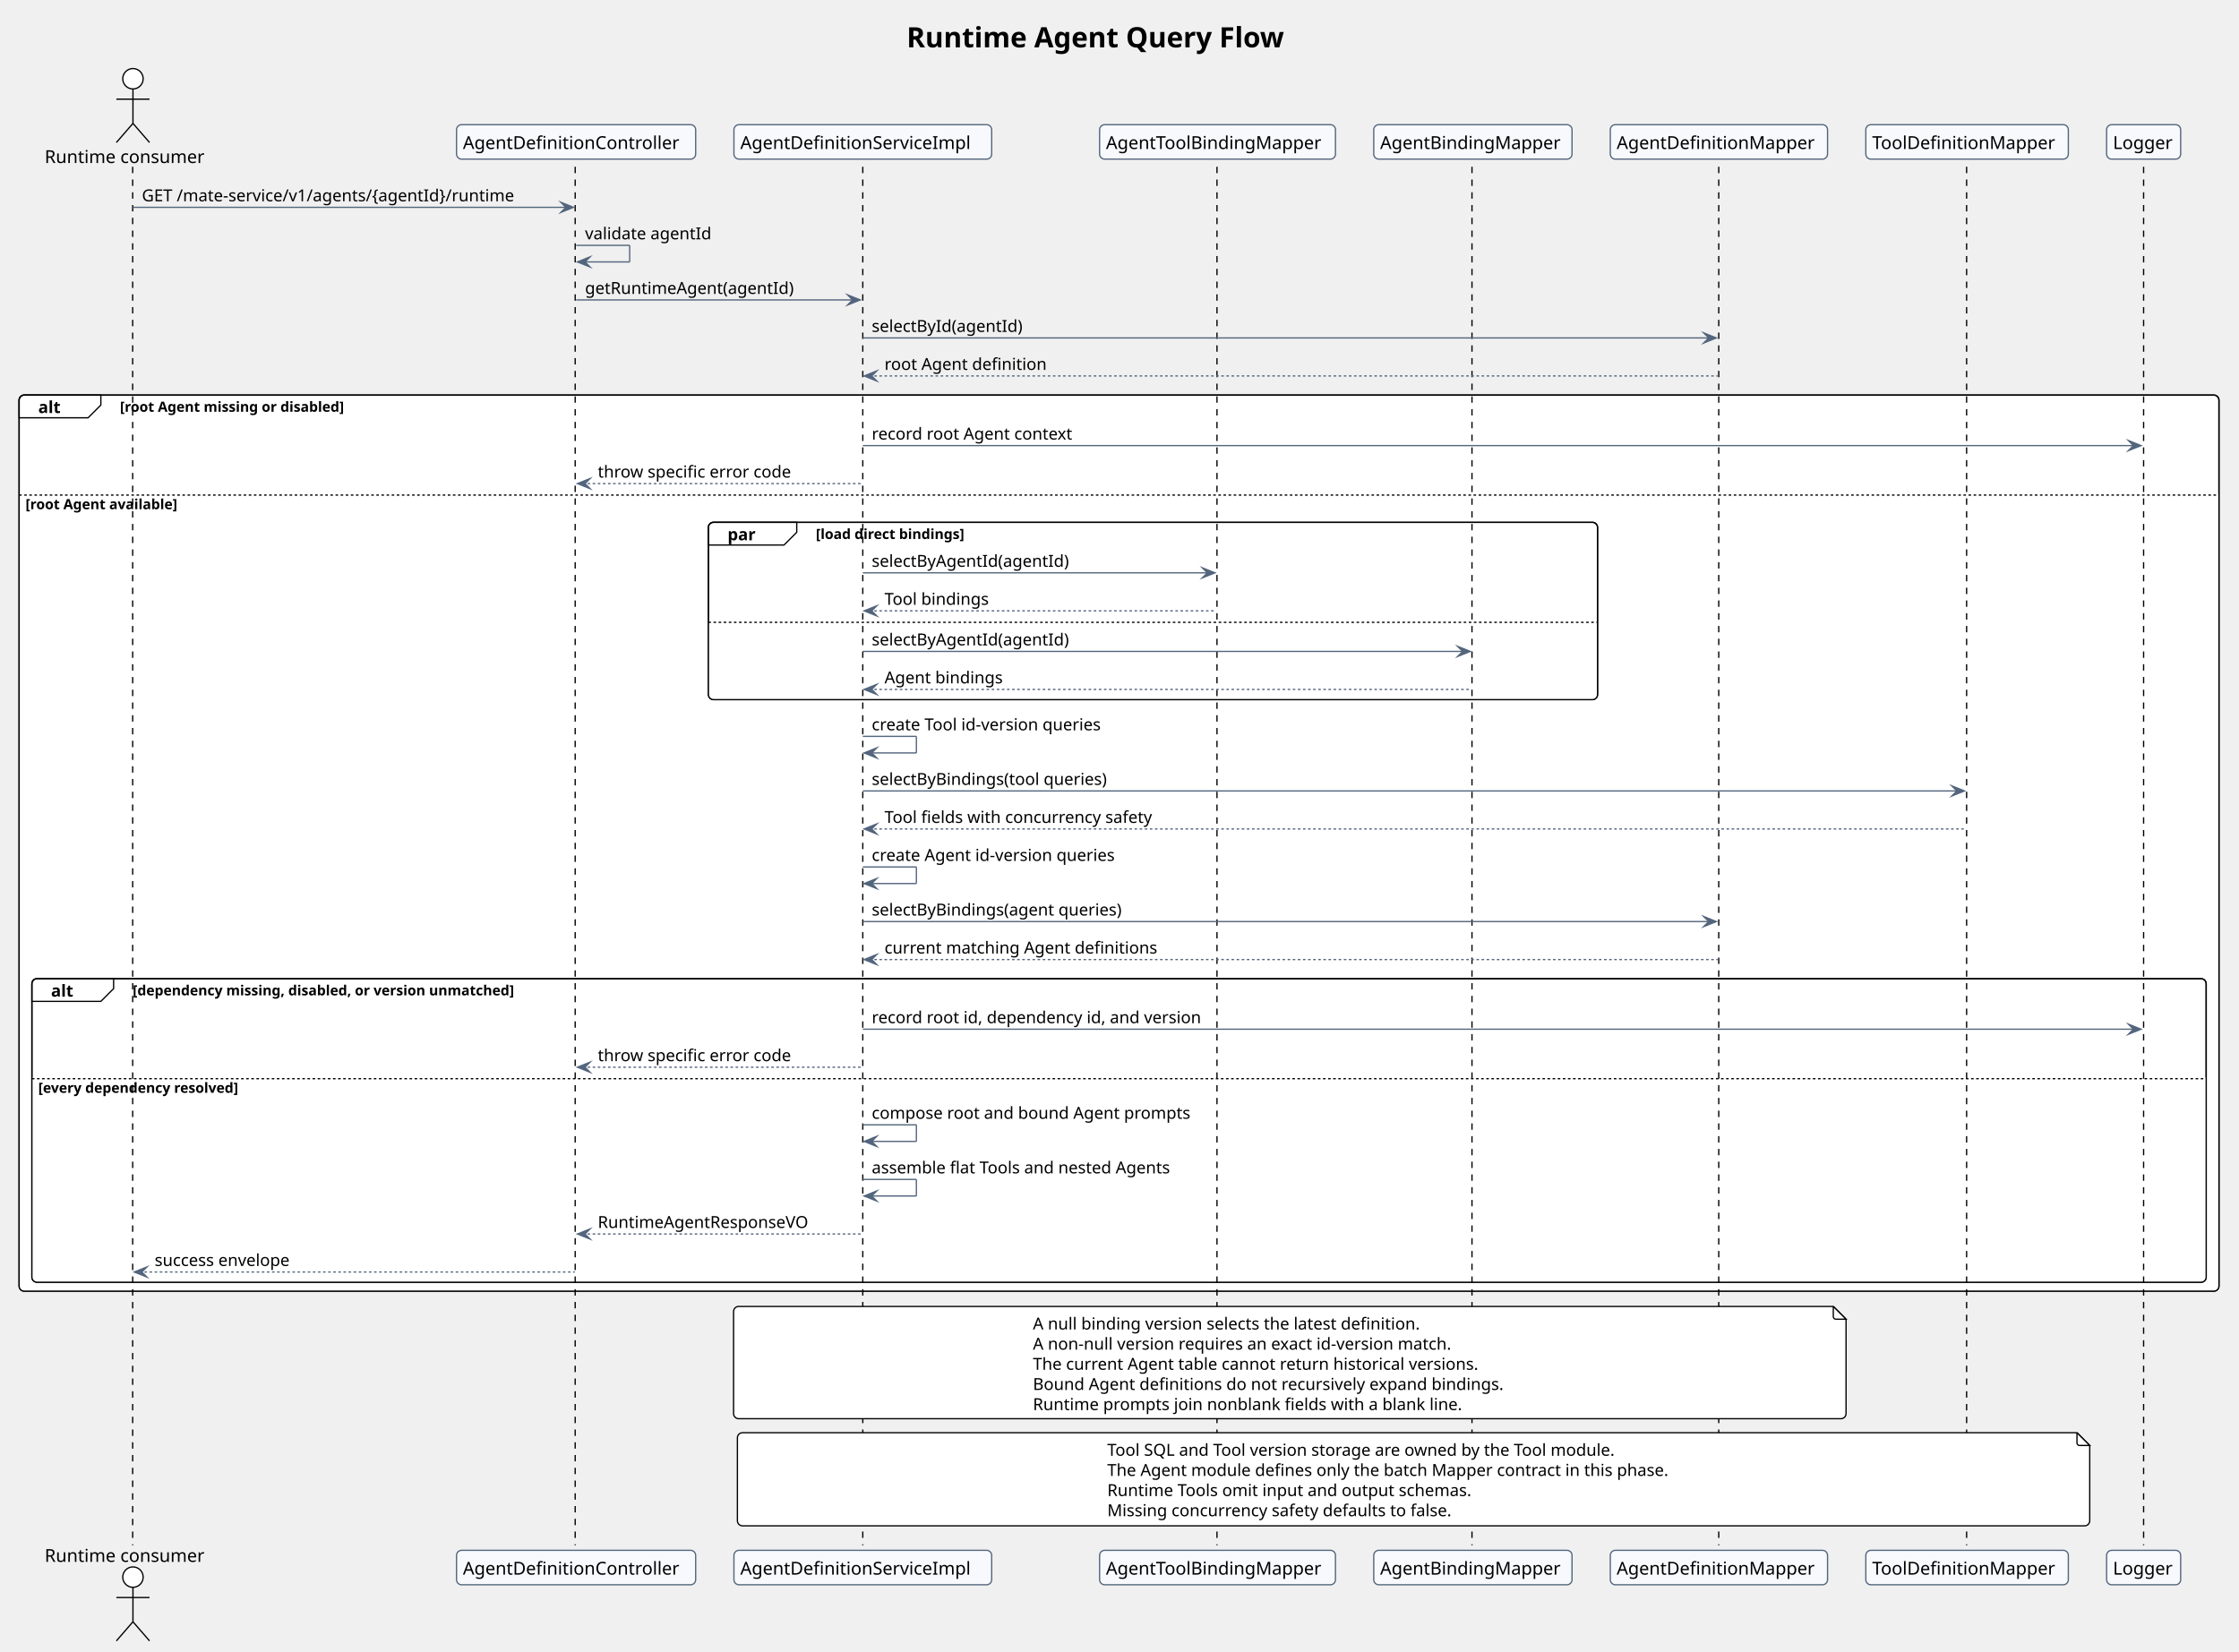
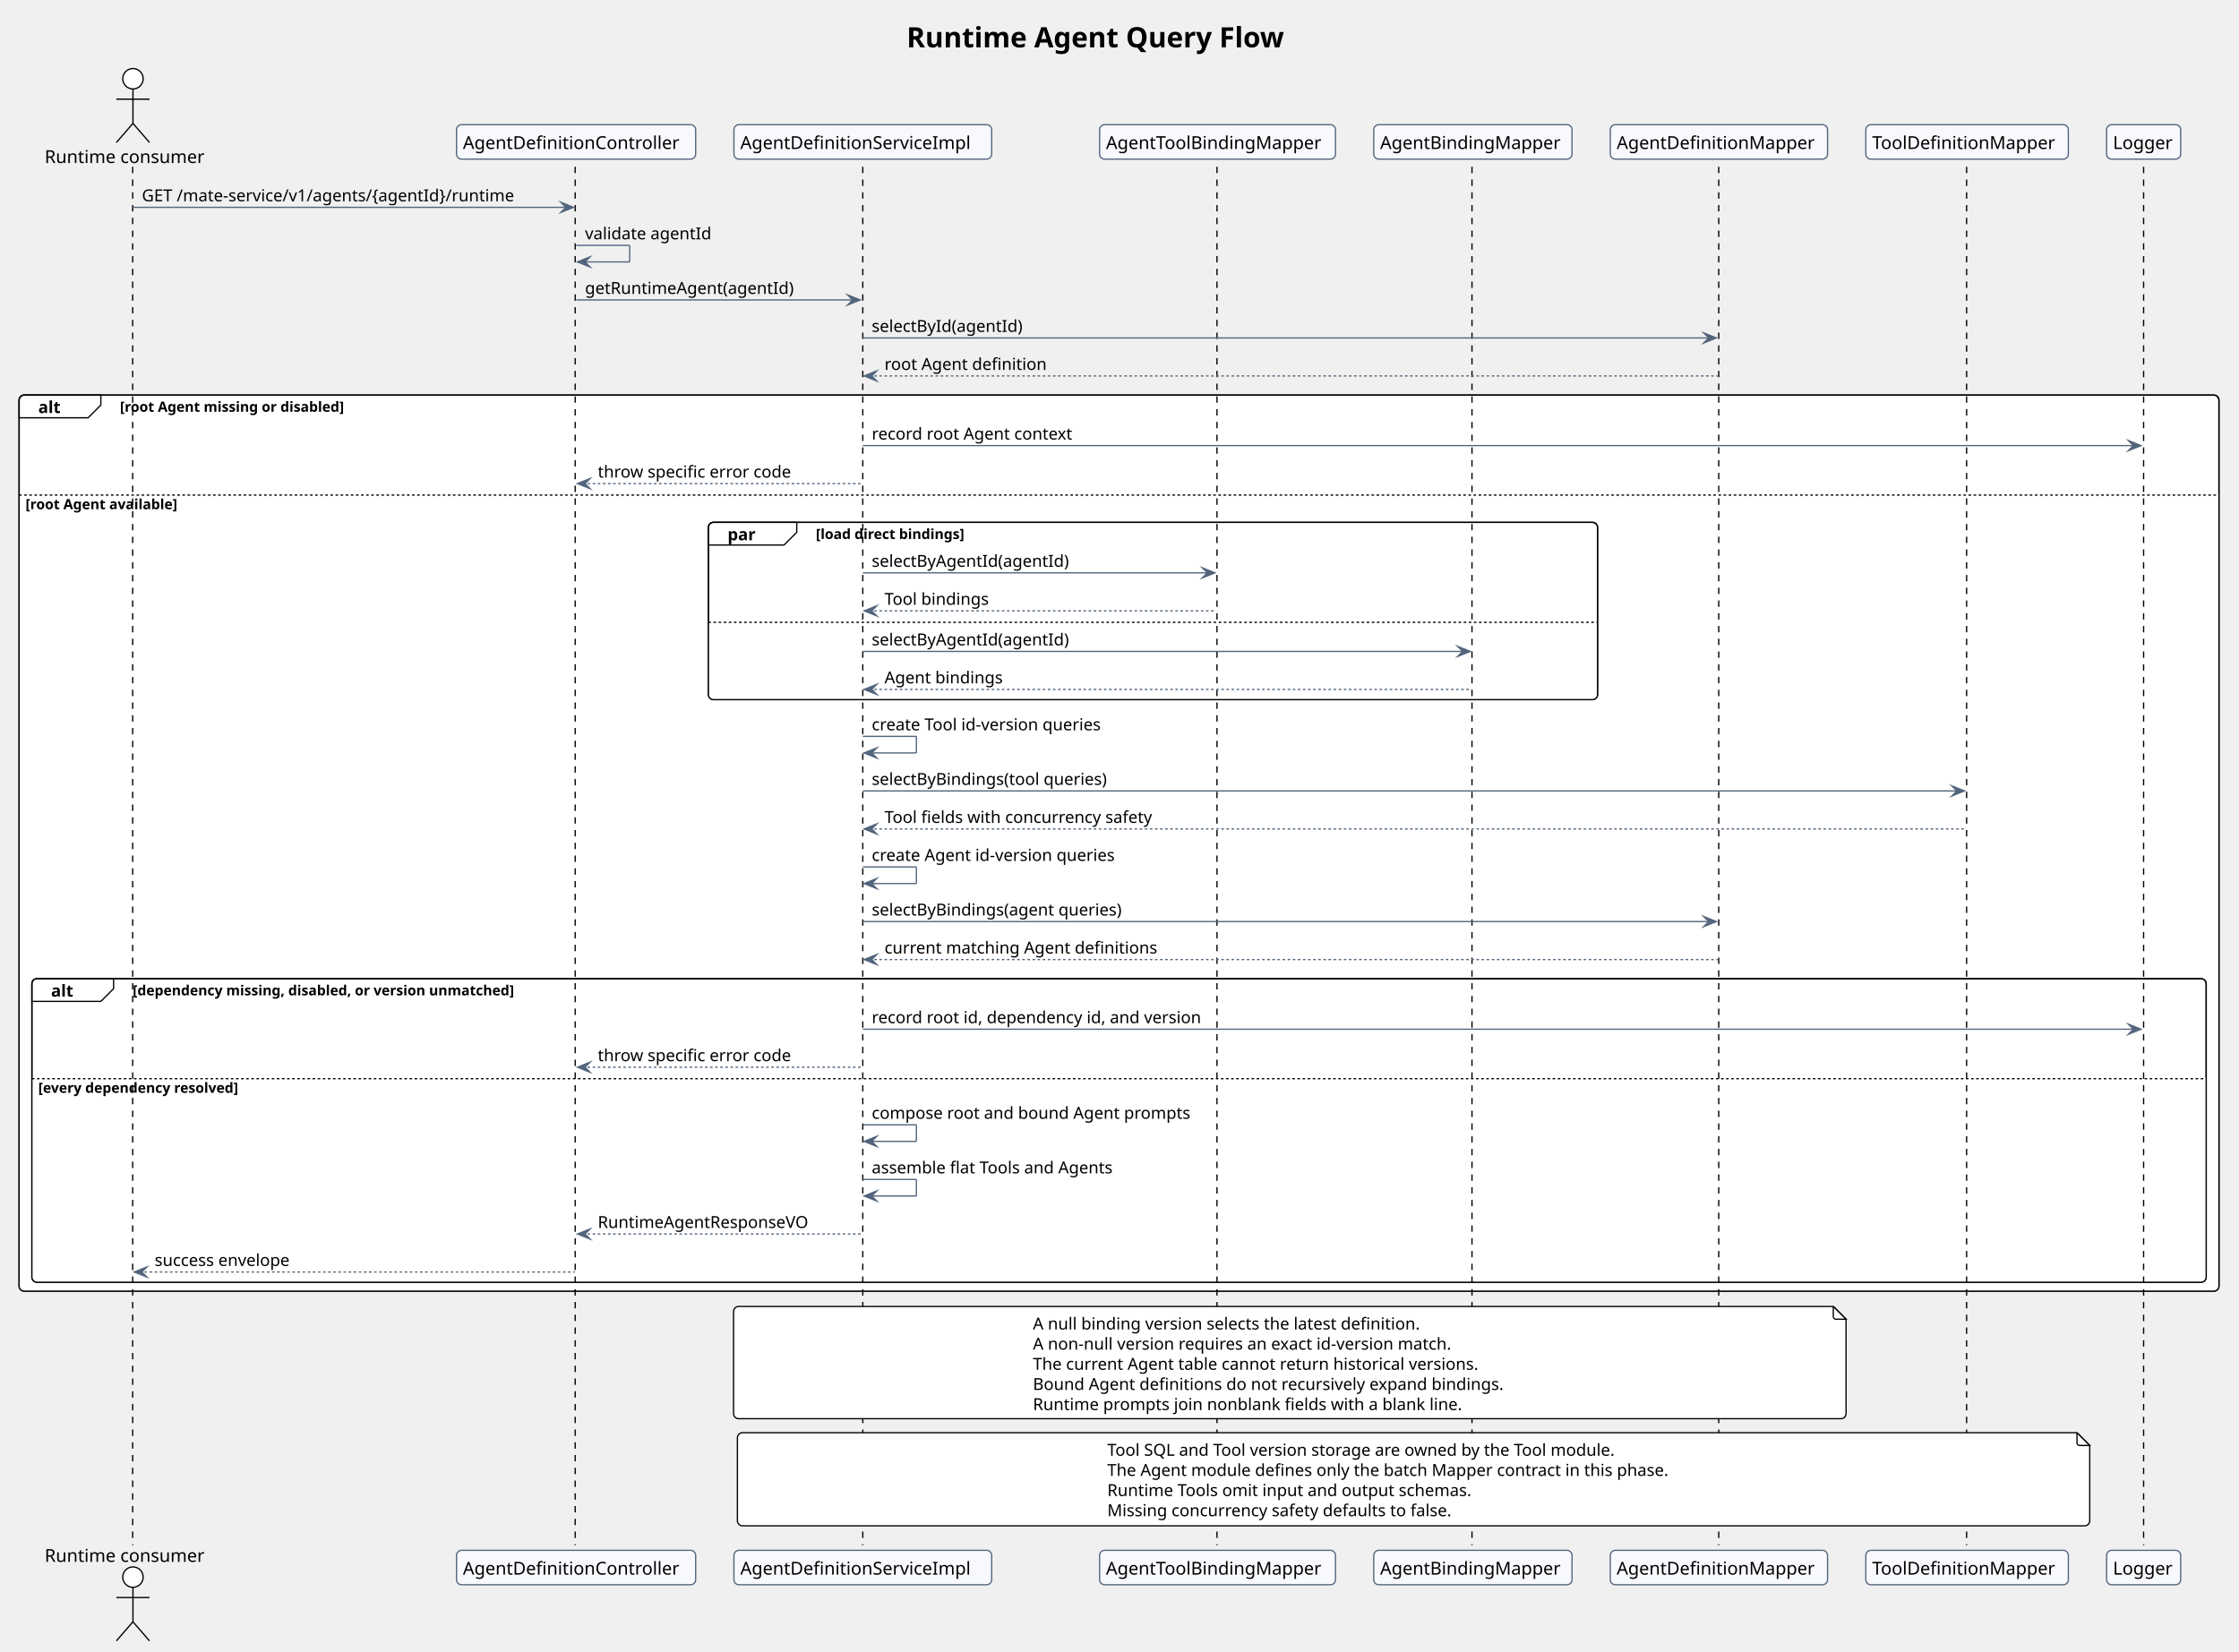
<svg xmlns="http://www.w3.org/2000/svg" contentStyleType="text/css" data-diagram-type="SEQUENCE" height="1295px" preserveAspectRatio="none" style="width:1755px;height:1295px;background:#FFFFFF;" version="1.1" viewBox="0 0 1755 1295" width="1755px" zoomAndPan="magnify">
  <defs />
  <g>
    <g class="title" data-source-line="173">
      <text fill="#000000" font-family="Verdana" font-size="22" font-weight="700" lengthAdjust="spacing" textLength="332.03" x="710.624" y="37.118">Runtime Agent Query Flow</text>
    </g>
    <rect fill="#FFFFFF" height="702.523" rx="4" ry="4" style="stroke:#000000;stroke-width:1;" width="1724.278" x="15" y="309.748" />
    <path d="M15,387.147 L1739.278,387.147 L1739.278,1008.271 A4,4 0 0 1 1735.278,1012.271 L19,1012.271 A4,4 0 0 1 15,1008.271 L15,387.147" fill="#FFFFFF" style="stroke:none;stroke-width:1;" />
    <rect fill="#FFFFFF" height="138.997" rx="4" ry="4" style="stroke:#000000;stroke-width:1;" width="696.93" x="555.279" y="409.515" />
    <path d="M555.279,486.913 L1252.209,486.913 L1252.209,544.512 A4,4 0 0 1 1248.209,548.512 L559.279,548.512 A4,4 0 0 1 555.279,544.512 L555.279,486.913" fill="#FFFFFF" style="stroke:none;stroke-width:1;" />
    <rect fill="#FFFFFF" height="237.964" rx="4" ry="4" style="stroke:#000000;stroke-width:1;" width="1704.278" x="25" y="767.308" />
    <path d="M25,844.706 L1729.278,844.706 L1729.278,1001.271 A4,4 0 0 1 1725.278,1005.271 L29,1005.271 A4,4 0 0 1 25,1001.271 L25,844.706" fill="#FFFFFF" style="stroke:none;stroke-width:1;" />
-     <g class="participant-lifeline" data-entity-uid="part1" data-qualified-name="Consumer" data-source-line="218" id="part1-lifeline">
+     <g class="participant-lifeline" data-entity-uid="part1" data-qualified-name="Consumer" data-source-line="220" id="part1-lifeline">
      <g>
        <rect fill="#000000" fill-opacity="0" height="1080.713" width="8" x="100.213" y="130.752" />
        <line style="stroke:#000000;stroke-width:1;stroke-dasharray:5,5;" x1="104" x2="104" y1="130.752" y2="1211.465" />
      </g>
    </g>
-     <g class="participant-lifeline" data-entity-uid="part2" data-qualified-name="Controller" data-source-line="219" id="part2-lifeline">
+     <g class="participant-lifeline" data-entity-uid="part2" data-qualified-name="Controller" data-source-line="221" id="part2-lifeline">
      <g>
        <rect fill="#000000" fill-opacity="0" height="1080.713" width="8" x="447.562" y="130.752" />
        <line style="stroke:#000000;stroke-width:1;stroke-dasharray:5,5;" x1="450.846" x2="450.846" y1="130.752" y2="1211.465" />
      </g>
    </g>
-     <g class="participant-lifeline" data-entity-uid="part3" data-qualified-name="Service" data-source-line="220" id="part3-lifeline">
+     <g class="participant-lifeline" data-entity-uid="part3" data-qualified-name="Service" data-source-line="222" id="part3-lifeline">
      <g>
        <rect fill="#000000" fill-opacity="0" height="1080.713" width="8" x="672.297" y="130.752" />
        <line style="stroke:#000000;stroke-width:1;stroke-dasharray:5,5;" x1="676.279" x2="676.279" y1="130.752" y2="1211.465" />
      </g>
    </g>
-     <g class="participant-lifeline" data-entity-uid="part4" data-qualified-name="ToolBindingMapper" data-source-line="221" id="part4-lifeline">
+     <g class="participant-lifeline" data-entity-uid="part4" data-qualified-name="ToolBindingMapper" data-source-line="223" id="part4-lifeline">
      <g>
        <rect fill="#000000" fill-opacity="0" height="1080.713" width="8" x="950.347" y="130.752" />
        <line style="stroke:#000000;stroke-width:1;stroke-dasharray:5,5;" x1="953.905" x2="953.905" y1="130.752" y2="1211.465" />
      </g>
    </g>
-     <g class="participant-lifeline" data-entity-uid="part5" data-qualified-name="AgentBindingMapper" data-source-line="222" id="part5-lifeline">
+     <g class="participant-lifeline" data-entity-uid="part5" data-qualified-name="AgentBindingMapper" data-source-line="224" id="part5-lifeline">
      <g>
        <rect fill="#000000" fill-opacity="0" height="1080.713" width="8" x="1150.499" y="130.752" />
        <line style="stroke:#000000;stroke-width:1;stroke-dasharray:5,5;" x1="1153.789" x2="1153.789" y1="130.752" y2="1211.465" />
      </g>
    </g>
-     <g class="participant-lifeline" data-entity-uid="part6" data-qualified-name="DefinitionMapper" data-source-line="223" id="part6-lifeline">
+     <g class="participant-lifeline" data-entity-uid="part6" data-qualified-name="DefinitionMapper" data-source-line="225" id="part6-lifeline">
      <g>
        <rect fill="#000000" fill-opacity="0" height="1080.713" width="8" x="1343.351" y="130.752" />
        <line style="stroke:#000000;stroke-width:1;stroke-dasharray:5,5;" x1="1347.209" x2="1347.209" y1="130.752" y2="1211.465" />
      </g>
    </g>
-     <g class="participant-lifeline" data-entity-uid="part7" data-qualified-name="ToolMapper" data-source-line="224" id="part7-lifeline">
+     <g class="participant-lifeline" data-entity-uid="part7" data-qualified-name="ToolMapper" data-source-line="226" id="part7-lifeline">
      <g>
        <rect fill="#000000" fill-opacity="0" height="1080.713" width="8" x="1537.86" y="130.752" />
        <line style="stroke:#000000;stroke-width:1;stroke-dasharray:5,5;" x1="1541.492" x2="1541.492" y1="130.752" y2="1211.465" />
      </g>
    </g>
-     <g class="participant-lifeline" data-entity-uid="part8" data-qualified-name="Logger" data-source-line="225" id="part8-lifeline">
+     <g class="participant-lifeline" data-entity-uid="part8" data-qualified-name="Logger" data-source-line="227" id="part8-lifeline">
      <g>
        <rect fill="#000000" fill-opacity="0" height="1080.713" width="8" x="1676.253" y="130.752" />
        <line style="stroke:#000000;stroke-width:1;stroke-dasharray:5,5;" x1="1680.228" x2="1680.228" y1="130.752" y2="1211.465" />
      </g>
    </g>
-     <g class="participant participant-head" data-entity-uid="part1" data-qualified-name="Consumer" data-source-line="218" id="part1-head">
+     <g class="participant participant-head" data-entity-uid="part1" data-qualified-name="Consumer" data-source-line="220" id="part1-head">
      <text fill="#000000" font-family="Verdana" font-size="14" lengthAdjust="spacing" textLength="132.426" x="35" y="127.812">Runtime consumer</text>
      <ellipse cx="104.213" cy="61.737" fill="#FFFFFF" rx="8" ry="8" style="stroke:#000000;stroke-width:1;" />
      <path d="M104.213,69.737 L104.213,96.737 M91.213,77.737 L117.213,77.737 M104.213,96.737 L91.213,111.737 M104.213,96.737 L117.213,111.737" fill="none" style="stroke:#000000;stroke-width:1;" />
    </g>
-     <g class="participant participant-tail" data-entity-uid="part1" data-qualified-name="Consumer" data-source-line="218" id="part1-tail">
+     <g class="participant participant-tail" data-entity-uid="part1" data-qualified-name="Consumer" data-source-line="220" id="part1-tail">
      <text fill="#000000" font-family="Verdana" font-size="14" lengthAdjust="spacing" textLength="132.426" x="35" y="1224.541">Runtime consumer</text>
      <ellipse cx="104.213" cy="1236.48" fill="#FFFFFF" rx="8" ry="8" style="stroke:#000000;stroke-width:1;" />
      <path d="M104.213,1244.48 L104.213,1271.48 M91.213,1252.48 L117.213,1252.48 M104.213,1271.48 L91.213,1286.48 M104.213,1271.48 L117.213,1286.48" fill="none" style="stroke:#000000;stroke-width:1;" />
    </g>
-     <g class="participant participant-head" data-entity-uid="part2" data-qualified-name="Controller" data-source-line="219" id="part2-head">
+     <g class="participant participant-head" data-entity-uid="part2" data-qualified-name="Controller" data-source-line="221" id="part2-head">
      <rect fill="#F7F9FC" height="27.015" rx="4" ry="4" style="stroke:#53657D;stroke-width:1;" width="187.434" x="357.846" y="97.737" />
      <text fill="#000000" font-family="Verdana" font-size="14" lengthAdjust="spacing" textLength="177.434" x="362.846" y="116.812">AgentDefinitionController</text>
    </g>
-     <g class="participant participant-tail" data-entity-uid="part2" data-qualified-name="Controller" data-source-line="219" id="part2-tail">
+     <g class="participant participant-tail" data-entity-uid="part2" data-qualified-name="Controller" data-source-line="221" id="part2-tail">
      <rect fill="#F7F9FC" height="27.015" rx="4" ry="4" style="stroke:#53657D;stroke-width:1;" width="187.434" x="357.846" y="1215.465" />
      <text fill="#000000" font-family="Verdana" font-size="14" lengthAdjust="spacing" textLength="177.434" x="362.846" y="1234.541">AgentDefinitionController</text>
    </g>
-     <g class="participant participant-head" data-entity-uid="part3" data-qualified-name="Service" data-source-line="220" id="part3-head">
+     <g class="participant participant-head" data-entity-uid="part3" data-qualified-name="Service" data-source-line="222" id="part3-head">
      <rect fill="#F7F9FC" height="27.015" rx="4" ry="4" style="stroke:#53657D;stroke-width:1;" width="202.035" x="575.279" y="97.737" />
      <text fill="#000000" font-family="Verdana" font-size="14" lengthAdjust="spacing" textLength="192.035" x="580.279" y="116.812">AgentDefinitionServiceImpl</text>
    </g>
-     <g class="participant participant-tail" data-entity-uid="part3" data-qualified-name="Service" data-source-line="220" id="part3-tail">
+     <g class="participant participant-tail" data-entity-uid="part3" data-qualified-name="Service" data-source-line="222" id="part3-tail">
      <rect fill="#F7F9FC" height="27.015" rx="4" ry="4" style="stroke:#53657D;stroke-width:1;" width="202.035" x="575.279" y="1215.465" />
      <text fill="#000000" font-family="Verdana" font-size="14" lengthAdjust="spacing" textLength="192.035" x="580.279" y="1234.541">AgentDefinitionServiceImpl</text>
    </g>
-     <g class="participant participant-head" data-entity-uid="part4" data-qualified-name="ToolBindingMapper" data-source-line="221" id="part4-head">
+     <g class="participant participant-head" data-entity-uid="part4" data-qualified-name="ToolBindingMapper" data-source-line="223" id="part4-head">
      <rect fill="#F7F9FC" height="27.015" rx="4" ry="4" style="stroke:#53657D;stroke-width:1;" width="184.884" x="861.905" y="97.737" />
      <text fill="#000000" font-family="Verdana" font-size="14" lengthAdjust="spacing" textLength="174.884" x="866.905" y="116.812">AgentToolBindingMapper</text>
    </g>
-     <g class="participant participant-tail" data-entity-uid="part4" data-qualified-name="ToolBindingMapper" data-source-line="221" id="part4-tail">
+     <g class="participant participant-tail" data-entity-uid="part4" data-qualified-name="ToolBindingMapper" data-source-line="223" id="part4-tail">
      <rect fill="#F7F9FC" height="27.015" rx="4" ry="4" style="stroke:#53657D;stroke-width:1;" width="184.884" x="861.905" y="1215.465" />
      <text fill="#000000" font-family="Verdana" font-size="14" lengthAdjust="spacing" textLength="174.884" x="866.905" y="1234.541">AgentToolBindingMapper</text>
    </g>
-     <g class="participant participant-head" data-entity-uid="part5" data-qualified-name="AgentBindingMapper" data-source-line="222" id="part5-head">
+     <g class="participant participant-head" data-entity-uid="part5" data-qualified-name="AgentBindingMapper" data-source-line="224" id="part5-head">
      <rect fill="#F7F9FC" height="27.015" rx="4" ry="4" style="stroke:#53657D;stroke-width:1;" width="155.421" x="1076.789" y="97.737" />
      <text fill="#000000" font-family="Verdana" font-size="14" lengthAdjust="spacing" textLength="145.421" x="1081.789" y="116.812">AgentBindingMapper</text>
    </g>
-     <g class="participant participant-tail" data-entity-uid="part5" data-qualified-name="AgentBindingMapper" data-source-line="222" id="part5-tail">
+     <g class="participant participant-tail" data-entity-uid="part5" data-qualified-name="AgentBindingMapper" data-source-line="224" id="part5-tail">
      <rect fill="#F7F9FC" height="27.015" rx="4" ry="4" style="stroke:#53657D;stroke-width:1;" width="155.421" x="1076.789" y="1215.465" />
      <text fill="#000000" font-family="Verdana" font-size="14" lengthAdjust="spacing" textLength="145.421" x="1081.789" y="1234.541">AgentBindingMapper</text>
    </g>
-     <g class="participant participant-head" data-entity-uid="part6" data-qualified-name="DefinitionMapper" data-source-line="223" id="part6-head">
+     <g class="participant participant-head" data-entity-uid="part6" data-qualified-name="DefinitionMapper" data-source-line="225" id="part6-head">
      <rect fill="#F7F9FC" height="27.015" rx="4" ry="4" style="stroke:#53657D;stroke-width:1;" width="170.282" x="1262.209" y="97.737" />
      <text fill="#000000" font-family="Verdana" font-size="14" lengthAdjust="spacing" textLength="160.282" x="1267.209" y="116.812">AgentDefinitionMapper</text>
    </g>
-     <g class="participant participant-tail" data-entity-uid="part6" data-qualified-name="DefinitionMapper" data-source-line="223" id="part6-tail">
+     <g class="participant participant-tail" data-entity-uid="part6" data-qualified-name="DefinitionMapper" data-source-line="225" id="part6-tail">
      <rect fill="#F7F9FC" height="27.015" rx="4" ry="4" style="stroke:#53657D;stroke-width:1;" width="170.282" x="1262.209" y="1215.465" />
      <text fill="#000000" font-family="Verdana" font-size="14" lengthAdjust="spacing" textLength="160.282" x="1267.209" y="1234.541">AgentDefinitionMapper</text>
    </g>
-     <g class="participant participant-head" data-entity-uid="part7" data-qualified-name="ToolMapper" data-source-line="224" id="part7-head">
+     <g class="participant participant-head" data-entity-uid="part7" data-qualified-name="ToolMapper" data-source-line="226" id="part7-head">
      <rect fill="#F7F9FC" height="27.015" rx="4" ry="4" style="stroke:#53657D;stroke-width:1;" width="158.736" x="1462.492" y="97.737" />
      <text fill="#000000" font-family="Verdana" font-size="14" lengthAdjust="spacing" textLength="148.736" x="1467.492" y="116.812">ToolDefinitionMapper</text>
    </g>
-     <g class="participant participant-tail" data-entity-uid="part7" data-qualified-name="ToolMapper" data-source-line="224" id="part7-tail">
+     <g class="participant participant-tail" data-entity-uid="part7" data-qualified-name="ToolMapper" data-source-line="226" id="part7-tail">
      <rect fill="#F7F9FC" height="27.015" rx="4" ry="4" style="stroke:#53657D;stroke-width:1;" width="158.736" x="1462.492" y="1215.465" />
      <text fill="#000000" font-family="Verdana" font-size="14" lengthAdjust="spacing" textLength="148.736" x="1467.492" y="1234.541">ToolDefinitionMapper</text>
    </g>
-     <g class="participant participant-head" data-entity-uid="part8" data-qualified-name="Logger" data-source-line="225" id="part8-head">
+     <g class="participant participant-head" data-entity-uid="part8" data-qualified-name="Logger" data-source-line="227" id="part8-head">
      <rect fill="#F7F9FC" height="27.015" rx="4" ry="4" style="stroke:#53657D;stroke-width:1;" width="58.05" x="1651.228" y="97.737" />
      <text fill="#000000" font-family="Verdana" font-size="14" lengthAdjust="spacing" textLength="48.05" x="1656.228" y="116.812">Logger</text>
    </g>
-     <g class="participant participant-tail" data-entity-uid="part8" data-qualified-name="Logger" data-source-line="225" id="part8-tail">
+     <g class="participant participant-tail" data-entity-uid="part8" data-qualified-name="Logger" data-source-line="227" id="part8-tail">
      <rect fill="#F7F9FC" height="27.015" rx="4" ry="4" style="stroke:#53657D;stroke-width:1;" width="58.05" x="1651.228" y="1215.465" />
      <text fill="#000000" font-family="Verdana" font-size="14" lengthAdjust="spacing" textLength="48.05" x="1656.228" y="1234.541">Logger</text>
    </g>
-     <g class="message" data-entity-1="part1" data-entity-2="part2" data-source-line="227" id="msg1">
+     <g class="message" data-entity-1="part1" data-entity-2="part2" data-source-line="229" id="msg1">
      <polygon fill="#53657D" points="439.562,158.551,449.562,162.551,439.562,166.551,443.562,162.551" style="stroke:#53657D;stroke-width:1;stroke-linejoin:miter;stroke-miterlimit:10;" />
      <line style="stroke:#53657D;stroke-width:1;" x1="104.213" x2="445.562" y1="162.551" y2="162.551" />
      <text fill="#000000" font-family="Verdana" font-size="13" lengthAdjust="spacing" textLength="323.35" x="111.213" y="157.822">GET /mate-service/v1/agents/{agentId}/runtime</text>
    </g>
-     <g class="message" data-entity-1="part2" data-entity-2="part2" data-source-line="228" id="msg2">
+     <g class="message" data-entity-1="part2" data-entity-2="part2" data-source-line="230" id="msg2">
      <line style="stroke:#53657D;stroke-width:1;" x1="451.562" x2="493.562" y1="192.351" y2="192.351" />
      <line style="stroke:#53657D;stroke-width:1;" x1="493.562" x2="493.562" y1="192.351" y2="205.351" />
      <line style="stroke:#53657D;stroke-width:1;" x1="452.562" x2="493.562" y1="205.351" y2="205.351" />
      <polygon fill="#53657D" points="462.562,201.351,452.562,205.351,462.562,209.351,458.562,205.351" style="stroke:#53657D;stroke-width:1;stroke-linejoin:miter;stroke-miterlimit:10;" />
      <text fill="#000000" font-family="Verdana" font-size="13" lengthAdjust="spacing" textLength="106.552" x="458.562" y="187.621">validate agentId</text>
    </g>
-     <g class="message" data-entity-1="part2" data-entity-2="part3" data-source-line="229" id="msg3">
+     <g class="message" data-entity-1="part2" data-entity-2="part3" data-source-line="231" id="msg3">
      <polygon fill="#53657D" points="664.297,231.15,674.297,235.15,664.297,239.15,668.297,235.15" style="stroke:#53657D;stroke-width:1;stroke-linejoin:miter;stroke-miterlimit:10;" />
      <line style="stroke:#53657D;stroke-width:1;" x1="451.562" x2="670.297" y1="235.15" y2="235.15" />
      <text fill="#000000" font-family="Verdana" font-size="13" lengthAdjust="spacing" textLength="175.995" x="458.562" y="230.42">getRuntimeAgent(agentId)</text>
    </g>
-     <g class="message" data-entity-1="part3" data-entity-2="part6" data-source-line="230" id="msg4">
+     <g class="message" data-entity-1="part3" data-entity-2="part6" data-source-line="232" id="msg4">
      <polygon fill="#53657D" points="1335.351,260.949,1345.351,264.949,1335.351,268.949,1339.351,264.949" style="stroke:#53657D;stroke-width:1;stroke-linejoin:miter;stroke-miterlimit:10;" />
      <line style="stroke:#53657D;stroke-width:1;" x1="676.297" x2="1341.351" y1="264.949" y2="264.949" />
      <text fill="#000000" font-family="Verdana" font-size="13" lengthAdjust="spacing" textLength="130.279" x="683.297" y="260.22">selectById(agentId)</text>
    </g>
-     <g class="message" data-entity-1="part6" data-entity-2="part3" data-source-line="231" id="msg5">
+     <g class="message" data-entity-1="part6" data-entity-2="part3" data-source-line="233" id="msg5">
      <polygon fill="#53657D" points="687.297,290.748,677.297,294.748,687.297,298.748,683.297,294.748" style="stroke:#53657D;stroke-width:1;stroke-linejoin:miter;stroke-miterlimit:10;" />
      <line style="stroke:#53657D;stroke-width:1;stroke-dasharray:2,2;" x1="681.297" x2="1346.351" y1="294.748" y2="294.748" />
      <text fill="#000000" font-family="Verdana" font-size="13" lengthAdjust="spacing" textLength="134.253" x="693.297" y="290.019">root Agent definition</text>
    </g>
    <path d="M19,309.748 L79.049,309.748 L79.049,317.548 L69.049,327.548 L15,327.548 L15,313.748 A4,4 0 0 1 19,309.748" fill="#FFFFFF" style="stroke:#000000;stroke-width:1;" />
    <rect fill="none" height="702.523" rx="4" ry="4" style="stroke:#000000;stroke-width:1;" width="1724.278" x="15" y="309.748" />
    <text fill="#000000" font-family="Verdana" font-size="13" font-weight="700" lengthAdjust="spacing" textLength="19.049" x="30" y="323.818">alt</text>
    <text fill="#000000" font-family="Verdana" font-size="11" font-weight="700" lengthAdjust="spacing" textLength="201.491" x="94.049" y="322.808">[root Agent missing or disabled]</text>
-     <g class="message" data-entity-1="part3" data-entity-2="part8" data-source-line="234" id="msg6">
+     <g class="message" data-entity-1="part3" data-entity-2="part8" data-source-line="236" id="msg6">
      <polygon fill="#53657D" points="1668.253,345.347,1678.253,349.347,1668.253,353.347,1672.253,349.347" style="stroke:#53657D;stroke-width:1;stroke-linejoin:miter;stroke-miterlimit:10;" />
      <line style="stroke:#53657D;stroke-width:1;" x1="676.297" x2="1674.253" y1="349.347" y2="349.347" />
      <text fill="#000000" font-family="Verdana" font-size="13" lengthAdjust="spacing" textLength="168.416" x="683.297" y="344.618">record root Agent context</text>
    </g>
-     <g class="message" data-entity-1="part3" data-entity-2="part2" data-source-line="235" id="msg7">
+     <g class="message" data-entity-1="part3" data-entity-2="part2" data-source-line="237" id="msg7">
      <polygon fill="#53657D" points="462.562,375.147,452.562,379.147,462.562,383.147,458.562,379.147" style="stroke:#53657D;stroke-width:1;stroke-linejoin:miter;stroke-miterlimit:10;" />
      <line style="stroke:#53657D;stroke-width:1;stroke-dasharray:2,2;" x1="456.562" x2="675.297" y1="379.147" y2="379.147" />
      <text fill="#000000" font-family="Verdana" font-size="13" lengthAdjust="spacing" textLength="161.789" x="468.562" y="374.417">throw specific error code</text>
    </g>
    <line style="stroke:#000000;stroke-width:1;stroke-dasharray:2,2;" x1="15" x2="1739.278" y1="388.147" y2="388.147" />
    <text fill="#000000" font-family="Verdana" font-size="11" font-weight="700" lengthAdjust="spacing" textLength="136.909" x="20" y="399.206">[root Agent available]</text>
    <path d="M559.279,409.515 L624.515,409.515 L624.515,417.315 L614.515,427.315 L555.279,427.315 L555.279,413.515 A4,4 0 0 1 559.279,409.515" fill="#FFFFFF" style="stroke:#000000;stroke-width:1;" />
    <rect fill="none" height="138.997" rx="4" ry="4" style="stroke:#000000;stroke-width:1;" width="696.93" x="555.279" y="409.515" />
    <text fill="#000000" font-family="Verdana" font-size="13" font-weight="700" lengthAdjust="spacing" textLength="24.235" x="570.279" y="423.585">par</text>
    <text fill="#000000" font-family="Verdana" font-size="11" font-weight="700" lengthAdjust="spacing" textLength="134.326" x="639.515" y="422.574">[load direct bindings]</text>
-     <g class="message" data-entity-1="part3" data-entity-2="part4" data-source-line="238" id="msg8">
+     <g class="message" data-entity-1="part3" data-entity-2="part4" data-source-line="240" id="msg8">
      <polygon fill="#53657D" points="942.347,445.114,952.347,449.114,942.347,453.114,946.347,449.114" style="stroke:#53657D;stroke-width:1;stroke-linejoin:miter;stroke-miterlimit:10;" />
      <line style="stroke:#53657D;stroke-width:1;" x1="676.297" x2="948.347" y1="449.114" y2="449.114" />
      <text fill="#000000" font-family="Verdana" font-size="13" lengthAdjust="spacing" textLength="168.359" x="683.297" y="444.384">selectByAgentId(agentId)</text>
    </g>
-     <g class="message" data-entity-1="part4" data-entity-2="part3" data-source-line="239" id="msg9">
+     <g class="message" data-entity-1="part4" data-entity-2="part3" data-source-line="241" id="msg9">
      <polygon fill="#53657D" points="687.297,474.913,677.297,478.913,687.297,482.913,683.297,478.913" style="stroke:#53657D;stroke-width:1;stroke-linejoin:miter;stroke-miterlimit:10;" />
      <line style="stroke:#53657D;stroke-width:1;stroke-dasharray:2,2;" x1="681.297" x2="953.347" y1="478.913" y2="478.913" />
      <text fill="#000000" font-family="Verdana" font-size="13" lengthAdjust="spacing" textLength="86.588" x="693.297" y="474.184">Tool bindings</text>
    </g>
    <line style="stroke:#000000;stroke-width:1;stroke-dasharray:2,2;" x1="555.279" x2="1252.209" y1="487.913" y2="487.913" />
-     <g class="message" data-entity-1="part3" data-entity-2="part5" data-source-line="241" id="msg10">
+     <g class="message" data-entity-1="part3" data-entity-2="part5" data-source-line="243" id="msg10">
      <polygon fill="#53657D" points="1142.499,506.712,1152.499,510.712,1142.499,514.712,1146.499,510.712" style="stroke:#53657D;stroke-width:1;stroke-linejoin:miter;stroke-miterlimit:10;" />
      <line style="stroke:#53657D;stroke-width:1;" x1="676.297" x2="1148.499" y1="510.712" y2="510.712" />
      <text fill="#000000" font-family="Verdana" font-size="13" lengthAdjust="spacing" textLength="168.359" x="683.297" y="505.983">selectByAgentId(agentId)</text>
    </g>
-     <g class="message" data-entity-1="part5" data-entity-2="part3" data-source-line="242" id="msg11">
+     <g class="message" data-entity-1="part5" data-entity-2="part3" data-source-line="244" id="msg11">
      <polygon fill="#53657D" points="687.297,536.512,677.297,540.512,687.297,544.512,683.297,540.512" style="stroke:#53657D;stroke-width:1;stroke-linejoin:miter;stroke-miterlimit:10;" />
      <line style="stroke:#53657D;stroke-width:1;stroke-dasharray:2,2;" x1="681.297" x2="1153.499" y1="540.512" y2="540.512" />
      <text fill="#000000" font-family="Verdana" font-size="13" lengthAdjust="spacing" textLength="97.31" x="693.297" y="535.782">Agent bindings</text>
    </g>
-     <g class="message" data-entity-1="part3" data-entity-2="part3" data-source-line="245" id="msg12">
+     <g class="message" data-entity-1="part3" data-entity-2="part3" data-source-line="247" id="msg12">
      <line style="stroke:#53657D;stroke-width:1;" x1="676.297" x2="718.297" y1="577.311" y2="577.311" />
      <line style="stroke:#53657D;stroke-width:1;" x1="718.297" x2="718.297" y1="577.311" y2="590.311" />
      <line style="stroke:#53657D;stroke-width:1;" x1="677.297" x2="718.297" y1="590.311" y2="590.311" />
      <polygon fill="#53657D" points="687.297,586.311,677.297,590.311,687.297,594.311,683.297,590.311" style="stroke:#53657D;stroke-width:1;stroke-linejoin:miter;stroke-miterlimit:10;" />
      <text fill="#000000" font-family="Verdana" font-size="13" lengthAdjust="spacing" textLength="194.524" x="683.297" y="572.582">create Tool id-version queries</text>
    </g>
-     <g class="message" data-entity-1="part3" data-entity-2="part7" data-source-line="246" id="msg13">
+     <g class="message" data-entity-1="part3" data-entity-2="part7" data-source-line="248" id="msg13">
      <polygon fill="#53657D" points="1529.86,616.11,1539.86,620.11,1529.86,624.11,1533.86,620.11" style="stroke:#53657D;stroke-width:1;stroke-linejoin:miter;stroke-miterlimit:10;" />
      <line style="stroke:#53657D;stroke-width:1;" x1="676.297" x2="1535.86" y1="620.11" y2="620.11" />
      <text fill="#000000" font-family="Verdana" font-size="13" lengthAdjust="spacing" textLength="198.352" x="683.297" y="615.381">selectByBindings(tool queries)</text>
    </g>
-     <g class="message" data-entity-1="part7" data-entity-2="part3" data-source-line="247" id="msg14">
+     <g class="message" data-entity-1="part7" data-entity-2="part3" data-source-line="249" id="msg14">
      <polygon fill="#53657D" points="687.297,645.91,677.297,649.91,687.297,653.91,683.297,649.91" style="stroke:#53657D;stroke-width:1;stroke-linejoin:miter;stroke-miterlimit:10;" />
      <line style="stroke:#53657D;stroke-width:1;stroke-dasharray:2,2;" x1="681.297" x2="1540.86" y1="649.91" y2="649.91" />
      <text fill="#000000" font-family="Verdana" font-size="13" lengthAdjust="spacing" textLength="226.649" x="693.297" y="645.18">Tool fields with concurrency safety</text>
    </g>
-     <g class="message" data-entity-1="part3" data-entity-2="part3" data-source-line="248" id="msg15">
+     <g class="message" data-entity-1="part3" data-entity-2="part3" data-source-line="250" id="msg15">
      <line style="stroke:#53657D;stroke-width:1;" x1="676.297" x2="718.297" y1="679.709" y2="679.709" />
      <line style="stroke:#53657D;stroke-width:1;" x1="718.297" x2="718.297" y1="679.709" y2="692.709" />
      <line style="stroke:#53657D;stroke-width:1;" x1="677.297" x2="718.297" y1="692.709" y2="692.709" />
      <polygon fill="#53657D" points="687.297,688.709,677.297,692.709,687.297,696.709,683.297,692.709" style="stroke:#53657D;stroke-width:1;stroke-linejoin:miter;stroke-miterlimit:10;" />
      <text fill="#000000" font-family="Verdana" font-size="13" lengthAdjust="spacing" textLength="205.245" x="683.297" y="674.98">create Agent id-version queries</text>
    </g>
-     <g class="message" data-entity-1="part3" data-entity-2="part6" data-source-line="249" id="msg16">
+     <g class="message" data-entity-1="part3" data-entity-2="part6" data-source-line="251" id="msg16">
      <polygon fill="#53657D" points="1335.351,718.508,1345.351,722.508,1335.351,726.508,1339.351,722.508" style="stroke:#53657D;stroke-width:1;stroke-linejoin:miter;stroke-miterlimit:10;" />
      <line style="stroke:#53657D;stroke-width:1;" x1="676.297" x2="1341.351" y1="722.508" y2="722.508" />
      <text fill="#000000" font-family="Verdana" font-size="13" lengthAdjust="spacing" textLength="210.882" x="683.297" y="717.779">selectByBindings(agent queries)</text>
    </g>
-     <g class="message" data-entity-1="part6" data-entity-2="part3" data-source-line="250" id="msg17">
+     <g class="message" data-entity-1="part6" data-entity-2="part3" data-source-line="252" id="msg17">
      <polygon fill="#53657D" points="687.297,748.308,677.297,752.308,687.297,756.308,683.297,752.308" style="stroke:#53657D;stroke-width:1;stroke-linejoin:miter;stroke-miterlimit:10;" />
      <line style="stroke:#53657D;stroke-width:1;stroke-dasharray:2,2;" x1="681.297" x2="1346.351" y1="752.308" y2="752.308" />
      <text fill="#000000" font-family="Verdana" font-size="13" lengthAdjust="spacing" textLength="226.802" x="693.297" y="747.578">current matching Agent definitions</text>
    </g>
    <path d="M29,767.308 L89.049,767.308 L89.049,775.107 L79.049,785.107 L25,785.107 L25,771.308 A4,4 0 0 1 29,767.308" fill="#FFFFFF" style="stroke:#000000;stroke-width:1;" />
    <rect fill="none" height="237.964" rx="4" ry="4" style="stroke:#000000;stroke-width:1;" width="1704.278" x="25" y="767.308" />
    <text fill="#000000" font-family="Verdana" font-size="13" font-weight="700" lengthAdjust="spacing" textLength="19.049" x="40" y="781.377">alt</text>
    <text fill="#000000" font-family="Verdana" font-size="11" font-weight="700" lengthAdjust="spacing" textLength="340.098" x="104.049" y="780.367">[dependency missing, disabled, or version unmatched]</text>
-     <g class="message" data-entity-1="part3" data-entity-2="part8" data-source-line="253" id="msg18">
+     <g class="message" data-entity-1="part3" data-entity-2="part8" data-source-line="255" id="msg18">
      <polygon fill="#53657D" points="1668.253,802.906,1678.253,806.906,1668.253,810.906,1672.253,806.906" style="stroke:#53657D;stroke-width:1;stroke-linejoin:miter;stroke-miterlimit:10;" />
      <line style="stroke:#53657D;stroke-width:1;" x1="676.297" x2="1674.253" y1="806.906" y2="806.906" />
      <text fill="#000000" font-family="Verdana" font-size="13" lengthAdjust="spacing" textLength="278.294" x="683.297" y="802.177">record root id, dependency id, and version</text>
    </g>
-     <g class="message" data-entity-1="part3" data-entity-2="part2" data-source-line="254" id="msg19">
+     <g class="message" data-entity-1="part3" data-entity-2="part2" data-source-line="256" id="msg19">
      <polygon fill="#53657D" points="462.562,832.706,452.562,836.706,462.562,840.706,458.562,836.706" style="stroke:#53657D;stroke-width:1;stroke-linejoin:miter;stroke-miterlimit:10;" />
      <line style="stroke:#53657D;stroke-width:1;stroke-dasharray:2,2;" x1="456.562" x2="675.297" y1="836.706" y2="836.706" />
      <text fill="#000000" font-family="Verdana" font-size="13" lengthAdjust="spacing" textLength="161.789" x="468.562" y="831.976">throw specific error code</text>
    </g>
    <line style="stroke:#000000;stroke-width:1;stroke-dasharray:2,2;" x1="25" x2="1729.278" y1="845.706" y2="845.706" />
    <text fill="#000000" font-family="Verdana" font-size="11" font-weight="700" lengthAdjust="spacing" textLength="180.909" x="30" y="856.765">[every dependency resolved]</text>
-     <g class="message" data-entity-1="part3" data-entity-2="part3" data-source-line="256" id="msg20">
+     <g class="message" data-entity-1="part3" data-entity-2="part3" data-source-line="258" id="msg20">
      <line style="stroke:#53657D;stroke-width:1;" x1="676.297" x2="718.297" y1="881.874" y2="881.874" />
      <line style="stroke:#53657D;stroke-width:1;" x1="718.297" x2="718.297" y1="881.874" y2="894.874" />
      <line style="stroke:#53657D;stroke-width:1;" x1="677.297" x2="718.297" y1="894.874" y2="894.874" />
      <polygon fill="#53657D" points="687.297,890.874,677.297,894.874,687.297,898.874,683.297,894.874" style="stroke:#53657D;stroke-width:1;stroke-linejoin:miter;stroke-miterlimit:10;" />
      <text fill="#000000" font-family="Verdana" font-size="13" lengthAdjust="spacing" textLength="264.05" x="683.297" y="877.144">compose root and bound Agent prompts</text>
    </g>
-     <g class="message" data-entity-1="part3" data-entity-2="part3" data-source-line="257" id="msg21">
+     <g class="message" data-entity-1="part3" data-entity-2="part3" data-source-line="259" id="msg21">
      <line style="stroke:#53657D;stroke-width:1;" x1="676.297" x2="718.297" y1="924.673" y2="924.673" />
      <line style="stroke:#53657D;stroke-width:1;" x1="718.297" x2="718.297" y1="924.673" y2="937.673" />
      <line style="stroke:#53657D;stroke-width:1;" x1="677.297" x2="718.297" y1="937.673" y2="937.673" />
      <polygon fill="#53657D" points="687.297,933.673,677.297,937.673,687.297,941.673,683.297,937.673" style="stroke:#53657D;stroke-width:1;stroke-linejoin:miter;stroke-miterlimit:10;" />
-       <text fill="#000000" font-family="Verdana" font-size="13" lengthAdjust="spacing" textLength="251.9" x="683.297" y="919.943">assemble flat Tools and nested Agents</text>
-     </g>
-     <g class="message" data-entity-1="part3" data-entity-2="part2" data-source-line="258" id="msg22">
+       <text fill="#000000" font-family="Verdana" font-size="13" lengthAdjust="spacing" textLength="203.62" x="683.297" y="919.943">assemble flat Tools and Agents</text>
+     </g>
+     <g class="message" data-entity-1="part3" data-entity-2="part2" data-source-line="260" id="msg22">
      <polygon fill="#53657D" points="462.562,963.472,452.562,967.472,462.562,971.472,458.562,967.472" style="stroke:#53657D;stroke-width:1;stroke-linejoin:miter;stroke-miterlimit:10;" />
      <line style="stroke:#53657D;stroke-width:1;stroke-dasharray:2,2;" x1="456.562" x2="675.297" y1="967.472" y2="967.472" />
      <text fill="#000000" font-family="Verdana" font-size="13" lengthAdjust="spacing" textLength="174.059" x="468.562" y="962.743">RuntimeAgentResponseVO</text>
    </g>
-     <g class="message" data-entity-1="part2" data-entity-2="part1" data-source-line="259" id="msg23">
+     <g class="message" data-entity-1="part2" data-entity-2="part1" data-source-line="261" id="msg23">
      <polygon fill="#53657D" points="115.213,993.271,105.213,997.271,115.213,1001.271,111.213,997.271" style="stroke:#53657D;stroke-width:1;stroke-linejoin:miter;stroke-miterlimit:10;" />
      <line style="stroke:#53657D;stroke-width:1;stroke-dasharray:2,2;" x1="109.213" x2="450.562" y1="997.271" y2="997.271" />
      <text fill="#000000" font-family="Verdana" font-size="13" lengthAdjust="spacing" textLength="113.115" x="121.213" y="992.542">success envelope</text>
    </g>
    <path d="M575,1028.272 L575,1108.272 A4,4 0 0 0 579,1112.272 L1443,1112.272 A4,4 0 0 0 1447,1108.272 L1447,1034.272 L1437,1024.272 L579,1024.272 A4,4 0 0 0 575,1028.272" fill="#FFFFFF" style="stroke:#000000;stroke-width:1;" />
    <path d="M1437,1024.272 L1437,1032.272 A2,2 0 0 0 1439,1034.272 L1447,1034.272 L1437,1024.272" fill="#FFFFFF" style="stroke:#000000;stroke-width:1;" />
    <text fill="#000000" font-family="Verdana" font-size="13" lengthAdjust="spacing" textLength="326.834" x="809.632" y="1042.341">A null binding version selects the latest definition.</text>
    <text fill="#000000" font-family="Verdana" font-size="13" lengthAdjust="spacing" textLength="356.897" x="809.632" y="1058.141">A non-null version requires an exact id-version match.</text>
    <text fill="#000000" font-family="Verdana" font-size="13" lengthAdjust="spacing" textLength="375.832" x="809.632" y="1073.94">The current Agent table cannot return historical versions.</text>
    <text fill="#000000" font-family="Verdana" font-size="13" lengthAdjust="spacing" textLength="393.948" x="809.632" y="1089.739">Bound Agent definitions do not recursively expand bindings.</text>
    <text fill="#000000" font-family="Verdana" font-size="13" lengthAdjust="spacing" textLength="362.121" x="809.632" y="1105.539">Runtime prompts join nonblank fields with a blank line.</text>
    <path d="M578,1127.268 L578,1192.268 A4,4 0 0 0 582,1196.268 L1634,1196.268 A4,4 0 0 0 1638,1192.268 L1638,1133.268 L1628,1123.268 L582,1123.268 A4,4 0 0 0 578,1127.268" fill="#FFFFFF" style="stroke:#000000;stroke-width:1;" />
    <path d="M1628,1123.268 L1628,1131.268 A2,2 0 0 0 1630,1133.268 L1638,1133.268 L1628,1123.268" fill="#FFFFFF" style="stroke:#000000;stroke-width:1;" />
    <text fill="#000000" font-family="Verdana" font-size="13" lengthAdjust="spacing" textLength="432.752" x="867.918" y="1141.338">Tool SQL and Tool version storage are owned by the Tool module.</text>
    <text fill="#000000" font-family="Verdana" font-size="13" lengthAdjust="spacing" textLength="472.113" x="867.918" y="1157.137">The Agent module defines only the batch Mapper contract in this phase.</text>
    <text fill="#000000" font-family="Verdana" font-size="13" lengthAdjust="spacing" textLength="306.884" x="867.918" y="1172.937">Runtime Tools omit input and output schemas.</text>
    <text fill="#000000" font-family="Verdana" font-size="13" lengthAdjust="spacing" textLength="290.062" x="867.918" y="1188.736">Missing concurrency safety defaults to false.</text>
  </g>
</svg>
